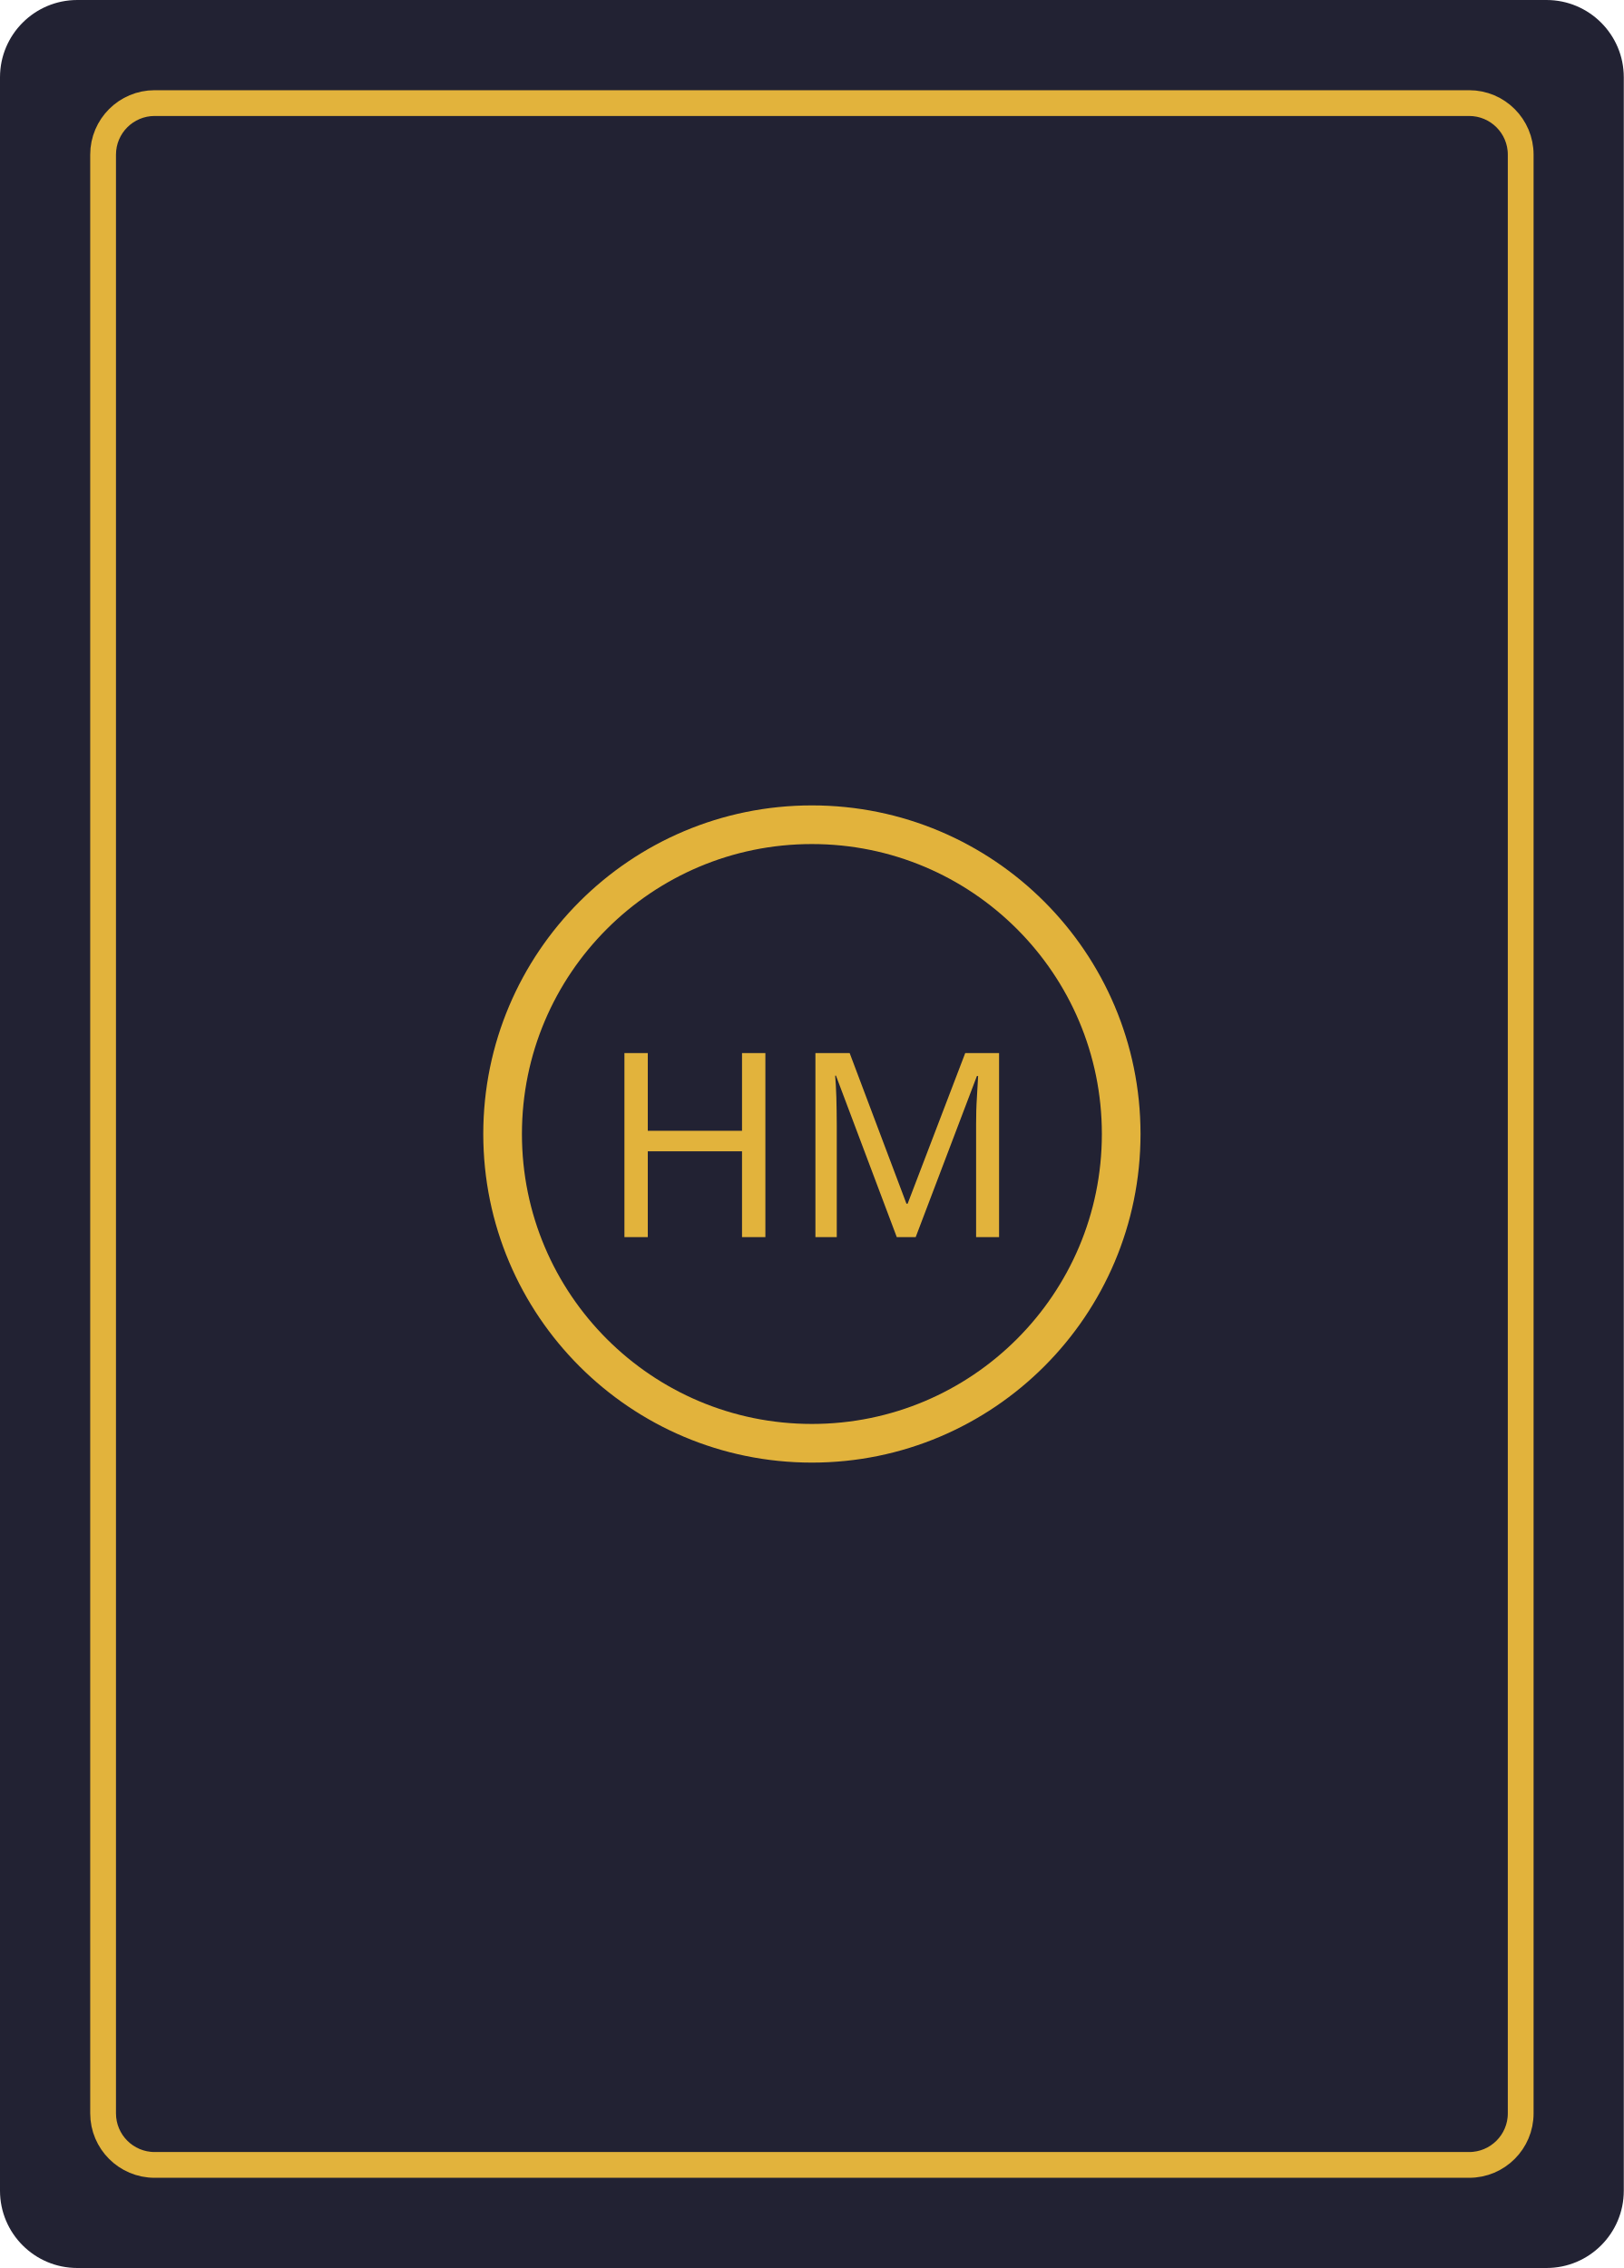
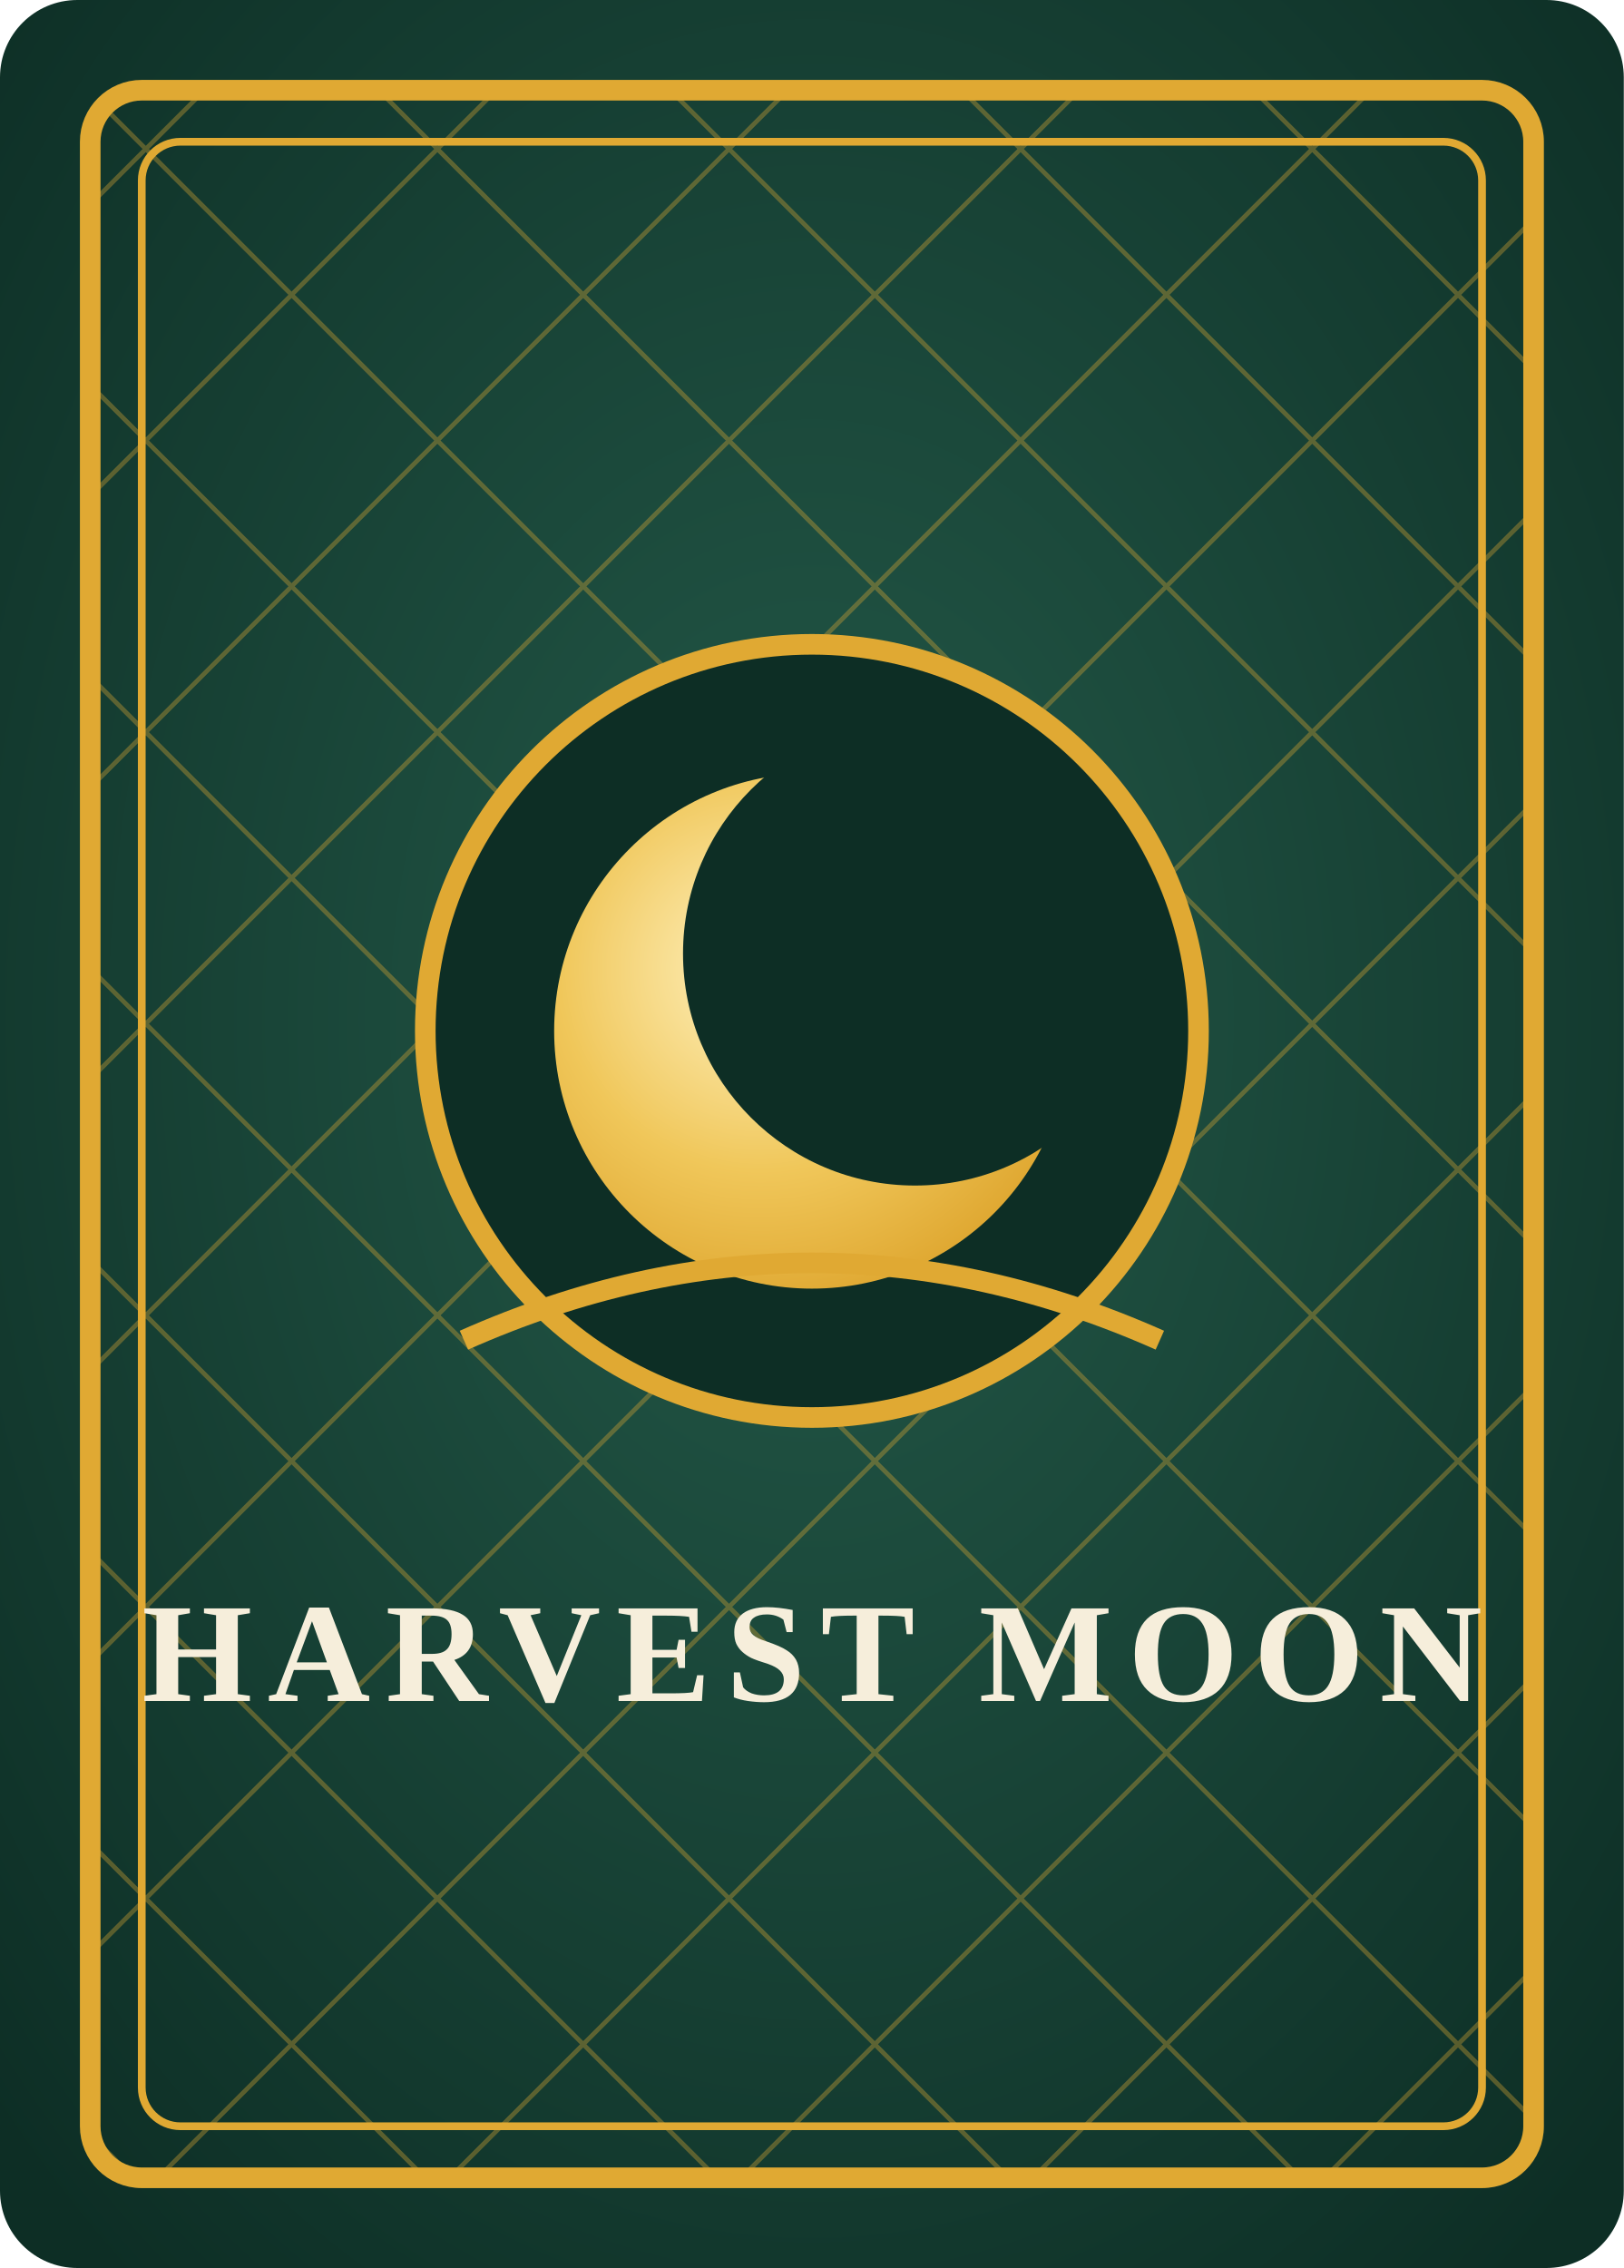
<svg xmlns="http://www.w3.org/2000/svg" viewBox="0 0 63 88" width="63mm" height="88mm">
-   <rect width="63" height="88" rx="3" fill="#222233" />
-   <rect x="4" y="4" width="55" height="80" rx="2" fill="none" stroke="#e2b33c" stroke-width="1" />
-   <circle cx="31.5" cy="44" r="12" fill="none" stroke="#e2b33c" stroke-width="1.5" />
-   <text x="31.5" y="48" font-family="sans-serif" font-size="10" text-anchor="middle" fill="#e2b33c">HM</text>
+   <defs>
+     <radialGradient id="g" cx="50%" cy="45%" r="70%">
+       <stop offset="0" stop-color="#245a49" />
+       <stop offset="1" stop-color="#0d2e25" />
+     </radialGradient>
+     <pattern id="d" width="8" height="8" patternUnits="userSpaceOnUse" patternTransform="rotate(45)">
+       <path d="M0 0H8M0 0V8" stroke="#e0a933" stroke-width=".35" opacity=".35" />
+     </pattern>
+     <radialGradient id="m" cx="40%" cy="38%" r="65%">
+       <stop offset="0" stop-color="#fff3c4" />
+       <stop offset=".6" stop-color="#f0c75a" />
+       <stop offset="1" stop-color="#e0a933" />
+     </radialGradient>
+   </defs>
+   <rect width="63" height="88" rx="3" fill="url(#g)" />
+   <rect x="3.5" y="3.5" width="56" height="81" rx="2" fill="url(#d)" stroke="#e0a933" stroke-width=".8" />
+   <rect x="5.5" y="5.5" width="52" height="77" rx="1.5" fill="none" stroke="#e0a933" stroke-width=".3" />
+   <circle cx="31.5" cy="40" r="15" fill="#0d2e25" stroke="#e0a933" stroke-width=".8" />
+   <circle cx="31.5" cy="40" r="10" fill="url(#m)" />
+   <circle cx="35.5" cy="37" r="9" fill="#0d2e25" />
+   <path d="M18 52Q31.5 46 45 52" fill="none" stroke="#e0a933" stroke-width=".8" />
+   <text x="31.5" y="66" font-family="Georgia, 'Times New Roman', serif" font-size="5.5" font-weight="bold" text-anchor="middle" fill="#f6eedb" letter-spacing=".6">HARVEST MOON</text>
</svg>
